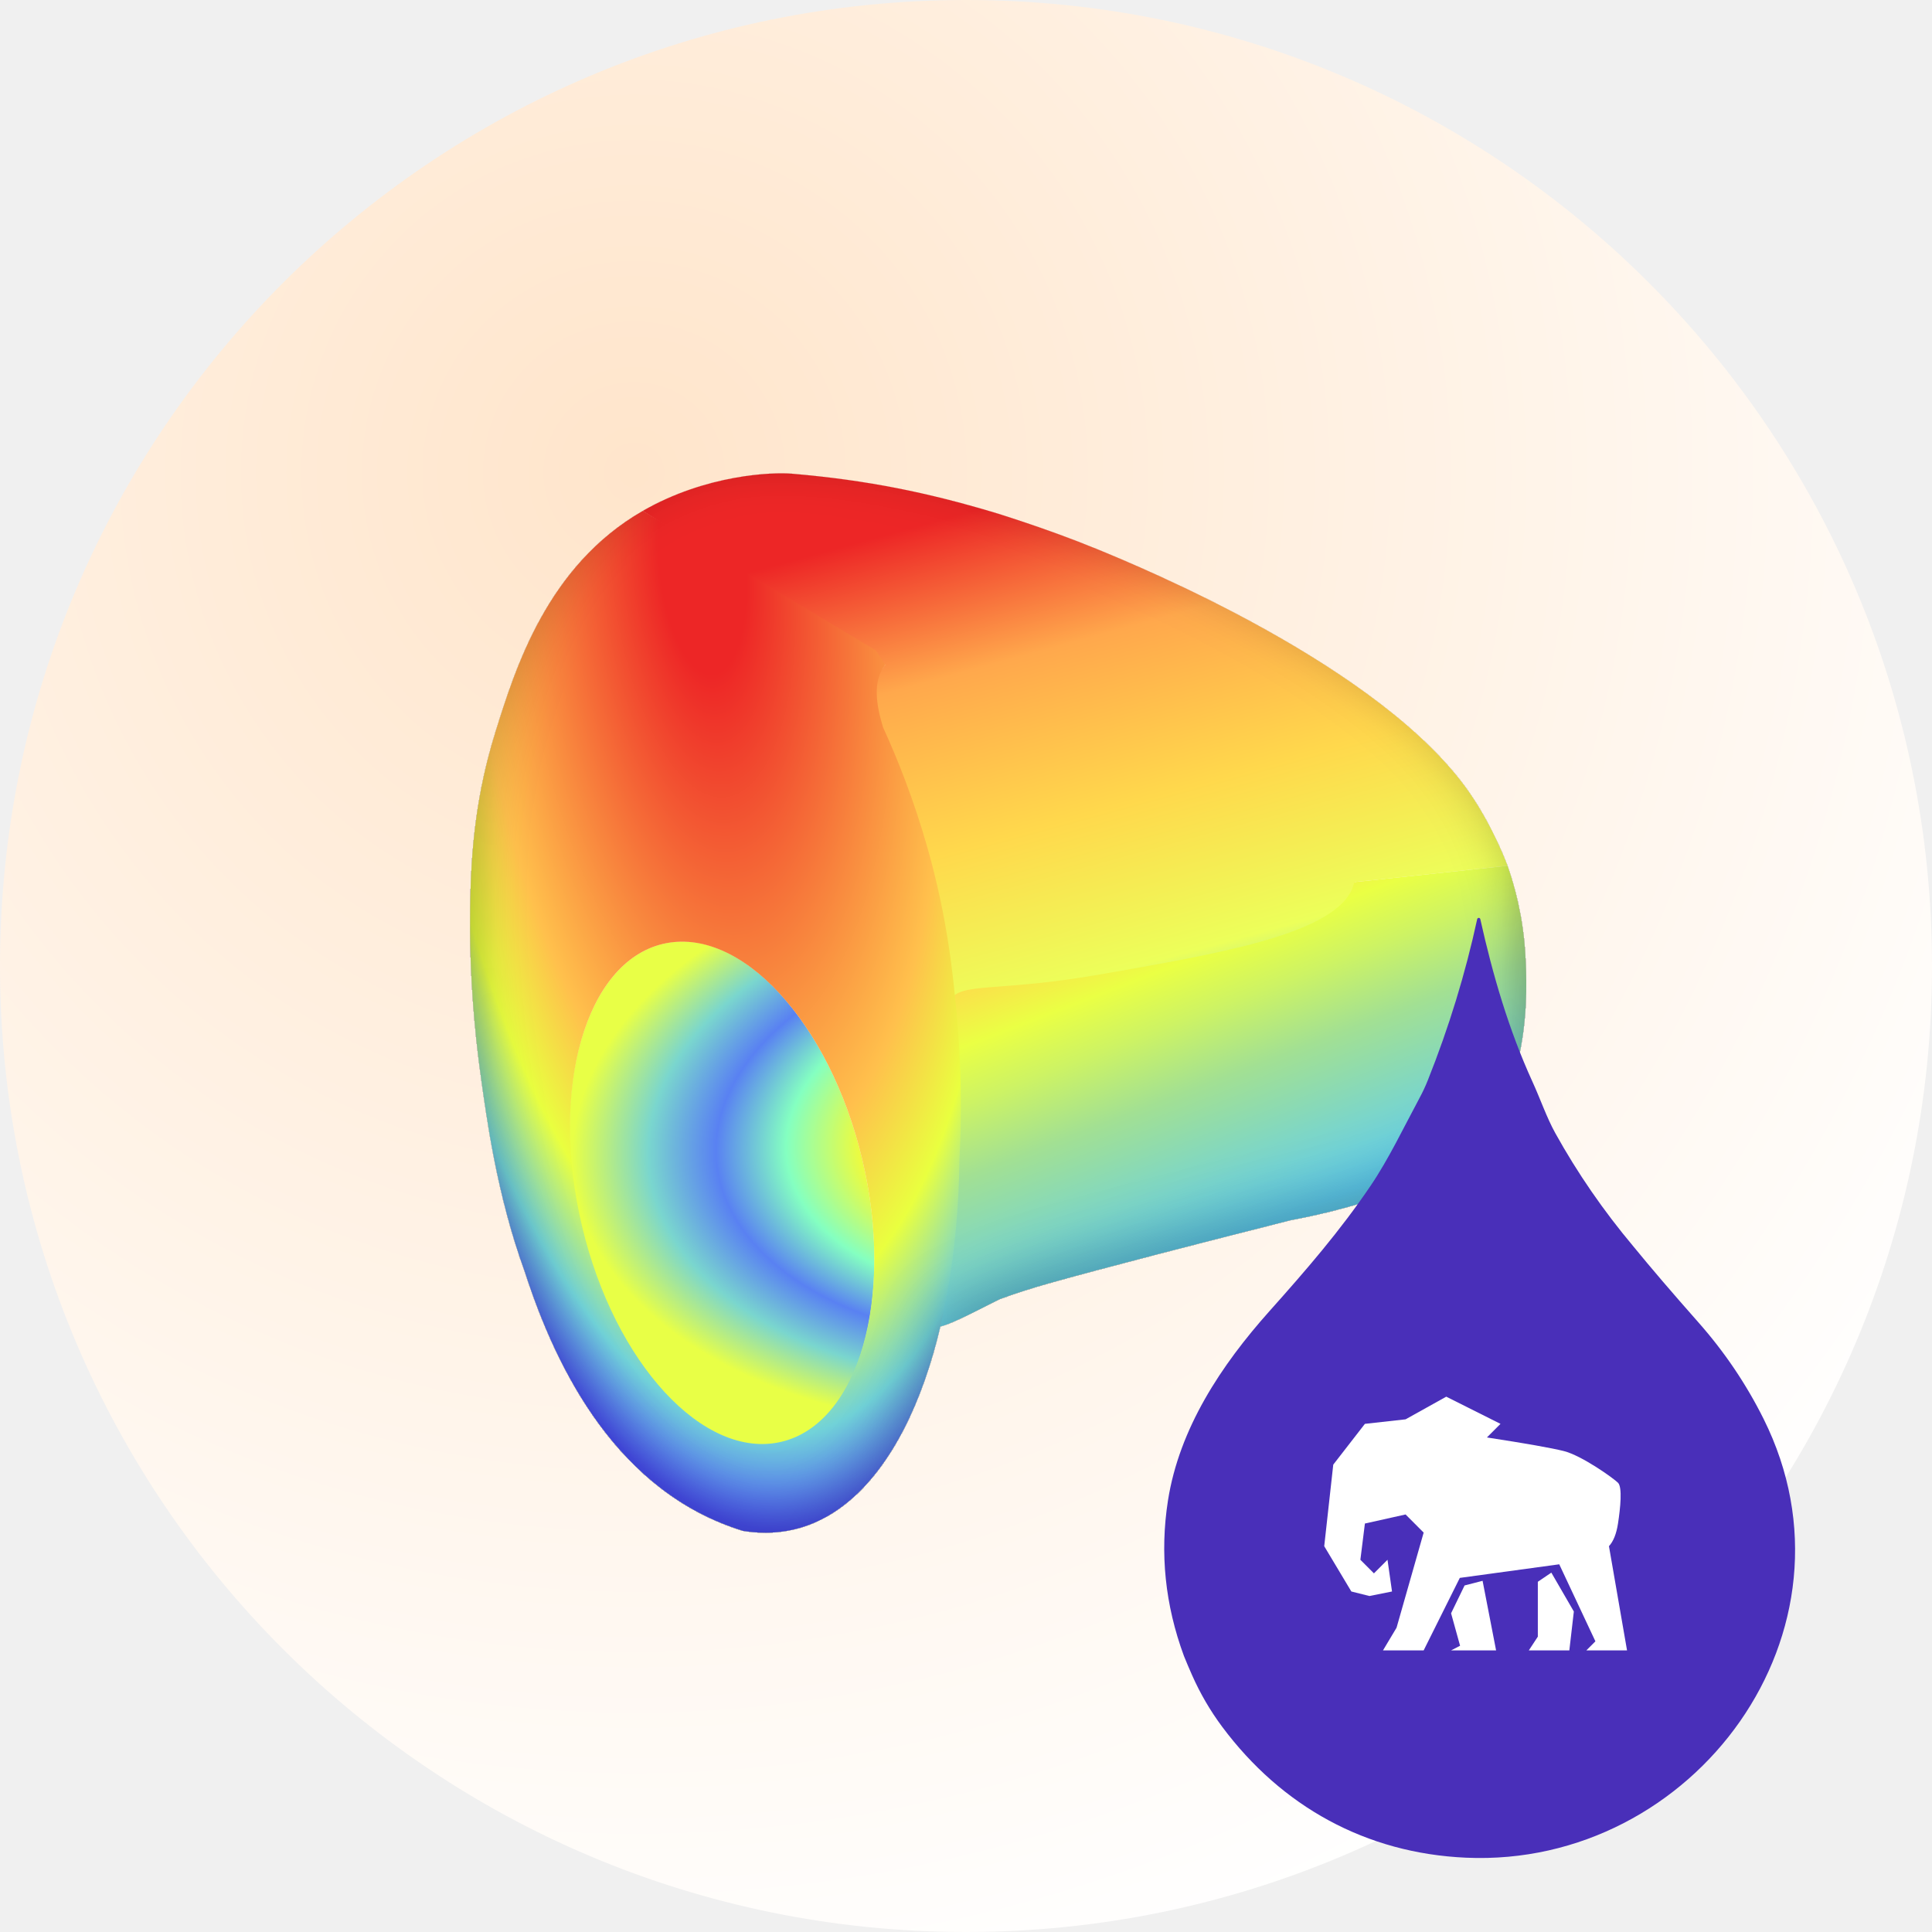
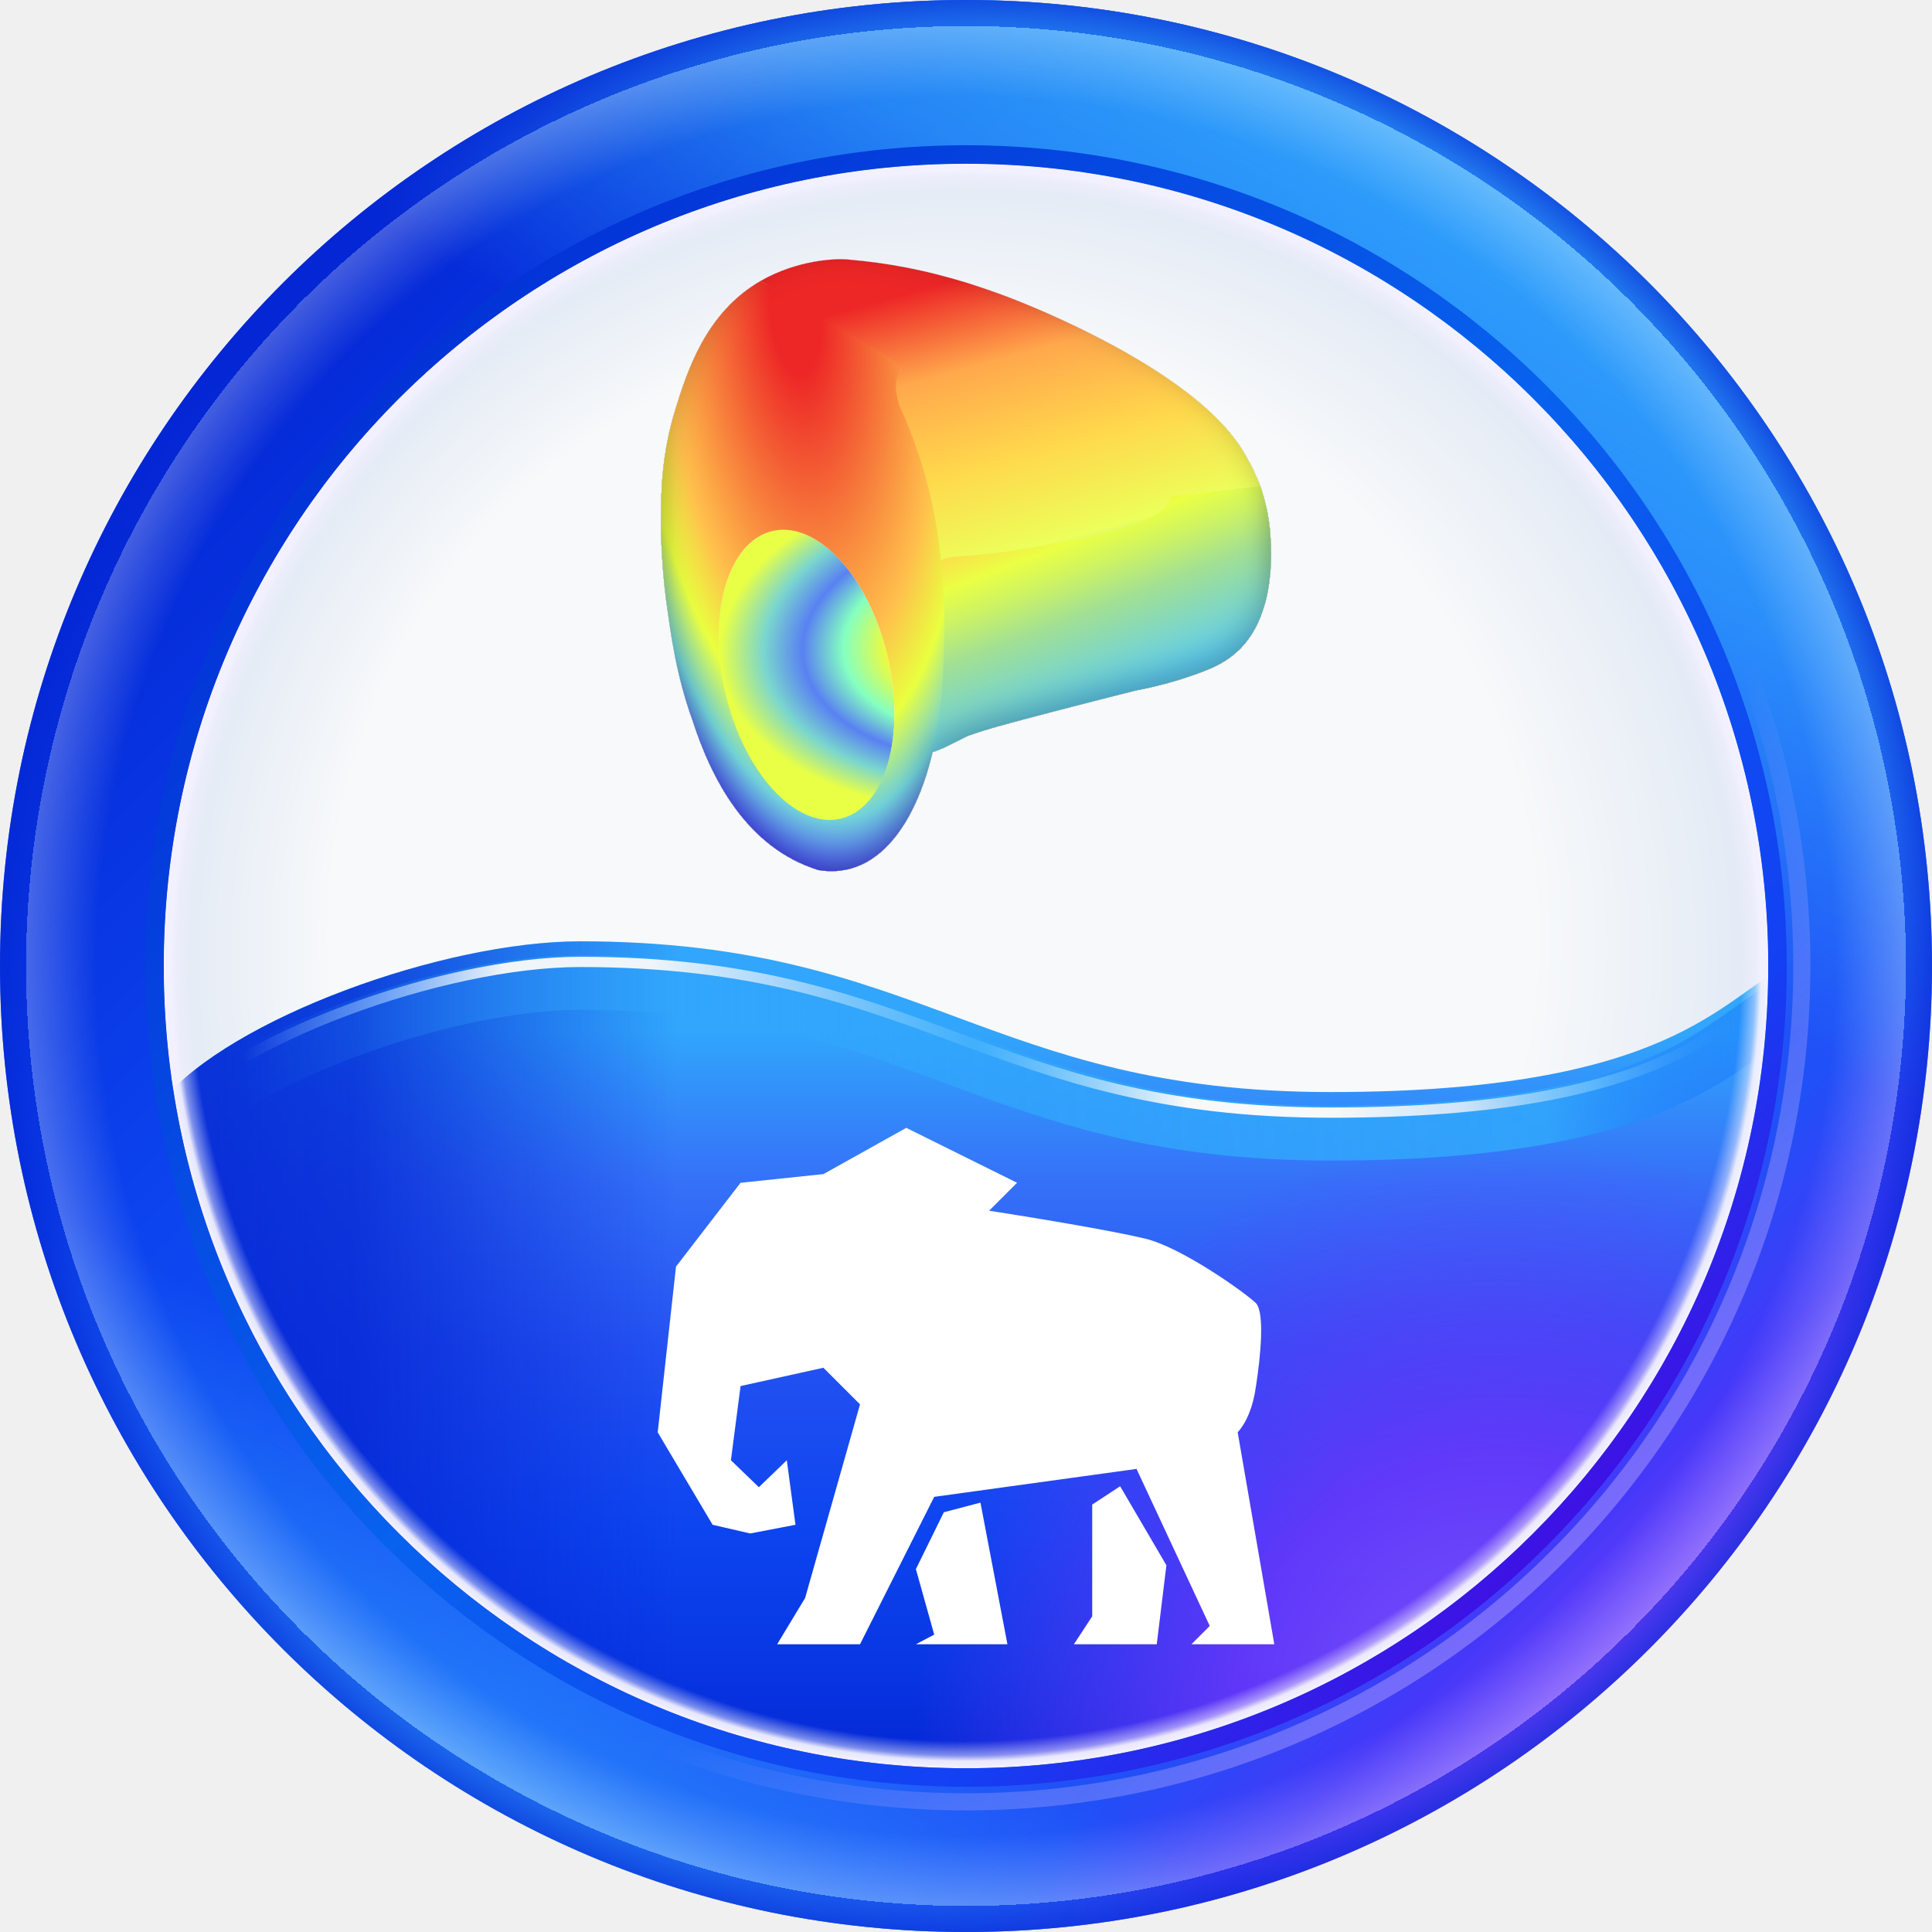
- <svg xmlns="http://www.w3.org/2000/svg" fill="none" viewBox="0 0 600 600">
-   <path d="M300 600C465.685 600 600 465.685 600 300C600 134.315 465.685 0 300 0C134.315 0 0 134.315 0 300C0 465.685 134.315 600 300 600Z" fill="url(#paint0_radial)" />
-   <g filter="url(#filter0_i)">
-     <path d="M267.889 360.493C277.967 403.389 266.586 442.757 242.468 448.423C218.35 454.089 190.629 423.909 180.551 381.012C170.472 338.116 181.854 298.748 205.972 293.082C230.089 287.416 257.811 317.597 267.889 360.493Z" fill="url(#paint1_angular)" />
-     <path d="M468.167 268.864C468.167 268.864 463.922 257.12 456.345 246.159C429.177 206.947 354.072 176.021 340.553 170.475C324.618 163.951 308.618 159.123 308.618 159.123C288.178 153.02 269.5 149.12 245.921 147.117C239.783 146.596 219.276 147.378 199.619 158.666L274.919 206.556C264.5 217.5 264.419 258.5 278 297C286.5 325.5 271.5 337 394 305.5C420.556 294.5 421.275 270.104 420.556 273.953L468.167 268.864Z" fill="url(#paint2_linear)" />
-     <path d="M473.717 296.855C473.064 284.72 470.32 274.997 468.166 268.863L420.557 273.953C417.618 288.96 382.284 295.355 350.74 301.031C334.282 303.967 326.978 305.034 314.998 306C304.478 306.849 299.28 306.977 296.537 309C292.064 314.122 297.124 323.576 296.994 350C296.994 359.265 296.93 367.541 296.537 372.5C295.035 390.116 286.057 409.456 290.498 412C292.588 413.174 308.488 404.183 310.971 403.27C320.57 399.746 330.562 397.203 340.424 394.527C366.612 387.546 392.67 381.021 400.834 378.934C412.394 376.78 421.799 374.039 428.525 371.82C440.412 367.84 447.463 364.904 453.994 359.488C476.198 341.416 474.239 306.055 473.717 296.855Z" fill="url(#paint3_linear)" />
-     <path d="M199.619 158.666C169.968 175.694 160.042 207.534 153.838 227.434C146.392 251.313 146 271.996 146 288.699C146 301.682 147.15 319.319 149.5 335.5C151.068 346.46 154.183 370.86 163 395C173 426 192 463.5 230.771 475.428C234.101 475.95 240.567 476.734 248.338 474.515C278.38 465.968 297.255 419.775 297.973 360.011C298.692 346.505 298.626 330.911 296.993 313.622C295.948 302.856 294.315 285.566 288.177 263.775C283.736 248.051 278.511 235.198 274.266 225.933C272.176 219.278 270.87 211.319 274.919 206.556L272 202L199.619 158.666ZM242.657 447.765C218.623 453.441 190.867 423.494 180.745 380.759C170.621 338.024 181.855 298.811 205.888 293.135C229.921 287.459 257.678 317.406 267.8 360.141C277.923 402.812 266.69 442.089 242.657 447.765Z" fill="url(#paint4_radial)" />
+ <svg xmlns="http://www.w3.org/2000/svg" viewBox="0 0 564 564">
+   <defs>
+     <linearGradient id="ring" x1="0.146" y1="0.146" x2="0.854" y2="0.854">
+       <stop offset="0" stop-color="#0426d4" />
+       <stop offset="0.3" stop-color="#0c44ef" />
+       <stop offset="0.6" stop-color="#1a5cf6" />
+       <stop offset="0.85" stop-color="#2050f7" />
+       <stop offset="0.93" stop-color="#4538f9" />
+       <stop offset="1" stop-color="#7c43fc" />
+     </linearGradient>
+     <linearGradient id="glint" x1="0.75" y1="0.067" x2="0.25" y2="0.933">
+       <stop offset="0" stop-color="#31a6fc" />
+       <stop offset="0.14" stop-color="#31a6fc" stop-opacity="0.7" />
+       <stop offset="0.32" stop-color="#31a6fc" stop-opacity="0" />
+       <stop offset="0.84" stop-color="#288bfc" stop-opacity="0" />
+       <stop offset="0.95" stop-color="#288bfc" stop-opacity="0.55" />
+       <stop offset="1" stop-color="#2fa0fc" stop-opacity="0.8" />
+     </linearGradient>
+     <radialGradient id="rim" gradientUnits="userSpaceOnUse" cx="282" cy="282" r="282">
+       <stop offset="0.9" stop-color="#fff" stop-opacity="0" />
+       <stop offset="0.973" stop-color="#fff" stop-opacity="0.25" />
+       <stop offset="0.973" stop-color="#0426d4" stop-opacity="0.35" />
+       <stop offset="1" stop-color="#0426d4" stop-opacity="0.65" />
+     </radialGradient>
+     <radialGradient id="disc" gradientUnits="userSpaceOnUse" cx="282" cy="282" r="234.2" fx="242.4" fy="246.3">
+       <stop offset="0.75" stop-color="#f7f9fa" />
+       <stop offset="1" stop-color="#e2e9f5" />
+     </radialGradient>
+     <linearGradient id="wave" gradientUnits="userSpaceOnUse" x1="0" y1="271.3" x2="0" y2="516.3">
+       <stop offset="0" stop-color="#31a6fc" />
+       <stop offset="0.12" stop-color="#31a6fc" />
+       <stop offset="0.3" stop-color="#3571f8" />
+       <stop offset="0.5" stop-color="#2552f2" />
+       <stop offset="0.72" stop-color="#0c44ef" />
+       <stop offset="0.88" stop-color="#0836e2" />
+       <stop offset="1" stop-color="#0426d4" />
+     </linearGradient>
+     <linearGradient id="dark" gradientUnits="userSpaceOnUse" x1="52.4" y1="0" x2="197.4" y2="0">
+       <stop offset="0" stop-color="#0426d4" stop-opacity="0.9" />
+       <stop offset="0.35" stop-color="#0426d4" stop-opacity="0.8" />
+       <stop offset="1" stop-color="#0426d4" stop-opacity="0" />
+     </linearGradient>
+     <radialGradient id="violet" gradientUnits="userSpaceOnUse" cx="437.4" cy="501.3" r="170">
+       <stop offset="0" stop-color="#8657fc" stop-opacity="0.9" />
+       <stop offset="0.45" stop-color="#6937fb" stop-opacity="0.9" />
+       <stop offset="1" stop-color="#6937fb" stop-opacity="0" />
+     </radialGradient>
+     <linearGradient id="band" gradientUnits="userSpaceOnUse" x1="47.4" y1="0" x2="522.4" y2="0">
+       <stop offset="0.05" stop-color="#31a6fc" stop-opacity="0" />
+       <stop offset="0.2" stop-color="#31a6fc" stop-opacity="0.3" />
+       <stop offset="0.45" stop-color="#31a6fc" stop-opacity="0.75" />
+       <stop offset="0.85" stop-color="#31a6fc" stop-opacity="0.9" />
+       <stop offset="1" stop-color="#0e66fa" stop-opacity="0.3" />
+     </linearGradient>
+     <linearGradient id="crest" gradientUnits="userSpaceOnUse" x1="47.4" y1="0" x2="522.4" y2="0">
+       <stop offset="0.05" stop-color="#86b8fc" stop-opacity="0" />
+       <stop offset="0.13" stop-color="#86b8fc" stop-opacity="0.7" />
+       <stop offset="0.21" stop-color="#f0f5f9" />
+       <stop offset="0.3" stop-color="#f0f5f9" />
+       <stop offset="0.38" stop-color="#b3dbfb" stop-opacity="0.9" />
+       <stop offset="0.5" stop-color="#4bb7fd" stop-opacity="0.6" />
+       <stop offset="0.63" stop-color="#f7f9fa" />
+       <stop offset="0.72" stop-color="#f7f9fa" />
+       <stop offset="0.8" stop-color="#deebf8" stop-opacity="0.9" />
+       <stop offset="0.88" stop-color="#71c3fd" stop-opacity="0.7" />
+       <stop offset="0.97" stop-color="#268cfc" stop-opacity="0" />
+     </linearGradient>
+     <radialGradient id="glow" gradientUnits="userSpaceOnUse" cx="282" cy="282" r="234.2">
+       <stop offset="0.966" stop-color="#f3f1ff" stop-opacity="0" />
+       <stop offset="0.984" stop-color="#f3f1ff" stop-opacity="0.5" />
+       <stop offset="0.991" stop-color="#f3f1ff" stop-opacity="0.95" />
+       <stop offset="1" stop-color="#f3f1ff" />
+     </radialGradient>
+     <linearGradient id="groove" x1="0.146" y1="0.146" x2="0.854" y2="0.854">
+       <stop offset="0" stop-color="#0333d7" />
+       <stop offset="0.5" stop-color="#0862ee" />
+       <stop offset="0.85" stop-color="#1340f3" />
+       <stop offset="1" stop-color="#3d12e4" />
+     </linearGradient>
+     <linearGradient id="slope" x1="0.146" y1="0.146" x2="0.854" y2="0.854">
+       <stop offset="0.7" stop-color="#c9b8ff" stop-opacity="0" />
+       <stop offset="0.85" stop-color="#c9b8ff" stop-opacity="0.25" />
+       <stop offset="1" stop-color="#c9b8ff" stop-opacity="0.4" />
+     </linearGradient>
+     <clipPath id="clip">
+       <use href="#d" />
+     </clipPath>
+     <path id="w" d="M47.4 321.3C67.4 297.3 129.4 274.8 169.4 274.8C269.4 274.8 288.4 318.8 388.4 318.8C488.4 318.8 502.4 291.3 522.4 281.3V541.3H47.4Z" />
+   </defs>
+   <circle cx="282" cy="282" r="282" fill="url(#ring)" />
+   <circle cx="282" cy="282" r="282" fill="url(#glint)" />
+   <circle cx="282" cy="282" r="282" fill="url(#rim)" />
+   <circle id="d" cx="282" cy="282" r="234.2" fill="url(#disc)" />
+   <svg x="192" y="75" width="180" height="180" viewBox="263.25 266 605 605" fill="none">
+     <g filter="url(#filter0_i)" transform="scale(1.825)">
+       <path d="M267.889 360.493C277.967 403.389 266.586 442.757 242.468 448.423C218.35 454.089 190.629 423.909 180.551 381.012C170.472 338.116 181.854 298.748 205.972 293.082C230.089 287.416 257.811 317.597 267.889 360.493Z" fill="url(#paint1_angular)" />
+       <path d="M468.167 268.864C468.167 268.864 463.922 257.12 456.345 246.159C429.177 206.947 354.072 176.021 340.553 170.475C324.618 163.951 308.618 159.123 308.618 159.123C288.178 153.02 269.5 149.12 245.921 147.117C239.783 146.596 219.276 147.378 199.619 158.666L274.919 206.556C264.5 217.5 264.419 258.5 278 297C286.5 325.5 271.5 337 394 305.5C420.556 294.5 421.275 270.104 420.556 273.953L468.167 268.864Z" fill="url(#paint2_linear)" />
+       <path d="M473.717 296.855C473.064 284.72 470.32 274.997 468.166 268.863L420.557 273.953C417.618 288.96 382.284 295.355 350.74 301.031C334.282 303.967 326.978 305.034 314.998 306C304.478 306.849 299.28 306.977 296.537 309C292.064 314.122 297.124 323.576 296.994 350C296.994 359.265 296.93 367.541 296.537 372.5C295.035 390.116 286.057 409.456 290.498 412C292.588 413.174 308.488 404.183 310.971 403.27C320.57 399.746 330.562 397.203 340.424 394.527C366.612 387.546 392.67 381.021 400.834 378.934C412.394 376.78 421.799 374.039 428.525 371.82C440.412 367.84 447.463 364.904 453.994 359.488C476.198 341.416 474.239 306.055 473.717 296.855Z" fill="url(#paint3_linear)" />
+       <path d="M199.619 158.666C169.968 175.694 160.042 207.534 153.838 227.434C146.392 251.313 146 271.996 146 288.699C146 301.682 147.15 319.319 149.5 335.5C151.068 346.46 154.183 370.86 163 395C173 426 192 463.5 230.771 475.428C234.101 475.95 240.567 476.734 248.338 474.515C278.38 465.968 297.255 419.775 297.973 360.011C298.692 346.505 298.626 330.911 296.993 313.622C295.948 302.856 294.315 285.566 288.177 263.775C283.736 248.051 278.511 235.198 274.266 225.933C272.176 219.278 270.87 211.319 274.919 206.556L272 202L199.619 158.666ZM242.657 447.765C218.623 453.441 190.867 423.494 180.745 380.759C170.621 338.024 181.855 298.811 205.888 293.135C229.921 287.459 257.678 317.406 267.8 360.141C277.923 402.812 266.69 442.089 242.657 447.765Z" fill="url(#paint4_radial)" />
+     </g>
+     <defs>
+       <filter id="filter0_i" x="146" y="141" width="327.999" height="335" filterUnits="userSpaceOnUse" color-interpolation-filters="sRGB">
+         <feFlood flood-opacity="0" result="BackgroundImageFix" />
+         <feBlend mode="normal" in="SourceGraphic" in2="BackgroundImageFix" result="shape" />
+         <feColorMatrix in="SourceAlpha" type="matrix" values="0 0 0 0 0 0 0 0 0 0 0 0 0 0 0 0 0 0 127 0" result="hardAlpha" />
+         <feOffset dy="-6" />
+         <feGaussianBlur stdDeviation="8" />
+         <feComposite in2="hardAlpha" operator="arithmetic" k2="-1" k3="1" />
+         <feColorMatrix type="matrix" values="0 0 0 0 0 0 0 0 0 0 0 0 0 0 0 0 0 0 0.25 0" />
+         <feBlend mode="normal" in2="shape" result="effect1_innerShadow" />
+       </filter>
+       <radialGradient id="paint1_angular" cx="0" cy="0" r="1" gradientUnits="userSpaceOnUse" gradientTransform="translate(326.5 352.5) rotate(175.956) scale(148.871 91.0086)">
+         <stop stop-color="#E8FE42" />
+         <stop offset="0.2" stop-color="#F35432" />
+         <stop offset="0.404" stop-color="#EBFB41" />
+         <stop offset="0.555" stop-color="#84FFC1" />
+         <stop offset="0.701" stop-color="#5981F2" />
+         <stop offset="0.842" stop-color="#7AD6CE" />
+         <stop offset="1" stop-color="#E8FF46" />
+       </radialGradient>
+       <linearGradient id="paint2_linear" x1="257" y1="171" x2="305.41" y2="348.025" gradientUnits="userSpaceOnUse">
+         <stop stop-color="#ED2626" />
+         <stop offset="0.26" stop-color="#FFA84C" />
+         <stop offset="0.545" stop-color="#FFD84C" />
+         <stop offset="0.816" stop-color="#ECFF5A" />
+         <stop offset="1" stop-color="#62CDDD" />
+       </linearGradient>
+       <linearGradient id="paint3_linear" x1="332.5" y1="290" x2="370.45" y2="388.519" gradientUnits="userSpaceOnUse">
+         <stop stop-color="#FFD84C" />
+         <stop offset="0.196" stop-color="#EAFF44" />
+         <stop offset="0.357" stop-color="#CDF364" />
+         <stop offset="0.557" stop-color="#A2E093" />
+         <stop offset="1" stop-color="#5FCEF1" />
+       </linearGradient>
+       <radialGradient id="paint4_radial" cx="0" cy="0" r="1" gradientUnits="userSpaceOnUse" gradientTransform="translate(218 174.5) rotate(84.4117) scale(302.94 117.978)">
+         <stop offset="0.113" stop-color="#ED2626" />
+         <stop offset="0.625" stop-color="#FFC04C" />
+         <stop offset="0.779" stop-color="#E9FF3F" />
+         <stop offset="0.904" stop-color="#71D3D9" />
+         <stop offset="1" stop-color="#4C53FF" />
+       </radialGradient>
+     </defs>
+   </svg>
+   <g clip-path="url(#clip)">
+     <use href="#w" fill="url(#wave)" />
+     <use href="#w" fill="url(#dark)" />
+     <use href="#w" fill="url(#violet)" />
+     <use href="#w" transform="translate(0 12)" fill="none" stroke="url(#band)" stroke-width="16" />
+     <use href="#w" transform="translate(0 6)" fill="none" stroke="url(#crest)" stroke-width="3" />
+     <path transform="translate(192 329.25) scale(0.28125)" fill="#fff" d="M134 345 143 412 96 421 57 412 0 316 19 144 86 57 172 48 258 0 373 57 344 86C427 99 481 109 506 115 544 124 611 172 621 182 630 192 626 236 621 268 618 290 611 306 602 316L640 536H554L573 517 497 354 287 383 210 536H124L153 488 210 287 172 249 86 268 76 345 105 373 134 345H134ZM268 458 297 399 335 389 363 536H268L287 526 268 458ZM451 391 480 372 528 454 518 536H432L451 507V391 391Z" />
  </g>
-   <g transform="matrix(0.75,0,0,0.75,40,40)">
-     <path fill="#492fb9" d="m623 462.76q10.84 13.27 26.98 31.52 16.12 18.24 26.92 39.85c43.77 87.68-28.71 185.94-123.16 181.77-41.43-1.83-76.36-21.17-101-54.22q-7.38-9.9-12.45-21.34-1.82-4.1-3.36-7.91-11.74-31.78-6.64-64.39c4.69-29.93 22.11-56.14 41.95-78.37 15.43-17.28 29.37-33.39 42.01-52.07 7.45-11.02 13.67-24.11 20.24-36.33q1.92-3.55 3.41-7.3 13.07-32.74 20.44-66.71a0.66 0.66 0 0 1 1.29 0c5.14 23.1 11.8 45.91 21.62 67.38 3.25 7.11 5.86 14.79 9.45 21.26q13.73 24.74 32.3 46.86z" />
-     <g transform="matrix(1.959184,0,0,1.959184,495,525)">
-       <path d="M13.373 34.471L14.328 41.174L9.552 42.131L5.731 41.174L0 31.599L1.91 14.363L8.597 5.745L17.194 4.788L25.79 0L37.254 5.745L34.388 8.618C42.666 9.894 48.08 10.852 50.627 11.491C54.448 12.448 61.135 17.236 62.09 18.193C63.045 19.151 62.589 23.552 62.09 26.811C61.756 28.983 61.119 30.579 60.179 31.599L64 53.622H55.403L57.314 51.707L49.672 35.428L28.656 38.301L21.016 53.622H12.419L15.285 48.834L21.016 28.726L17.195 24.896L8.597 26.811L7.641 34.471L10.506 37.344L13.373 34.471H13.373ZM26.811 45.78L29.665 39.899L33.47 38.919L36.324 53.622H26.811L28.713 52.642L26.811 45.78ZM45.146 39.122L48 37.189L52.757 45.405L51.805 53.622H43.243L45.146 50.722V39.122V39.122Z" fill="#ffffff" />
-     </g>
-   </g>
-   <defs>
-     <filter id="filter0_i" x="146" y="141" width="327.999" height="335" filterUnits="userSpaceOnUse" color-interpolation-filters="sRGB">
-       <feFlood flood-opacity="0" result="BackgroundImageFix" />
-       <feBlend mode="normal" in="SourceGraphic" in2="BackgroundImageFix" result="shape" />
-       <feColorMatrix in="SourceAlpha" type="matrix" values="0 0 0 0 0 0 0 0 0 0 0 0 0 0 0 0 0 0 127 0" result="hardAlpha" />
-       <feOffset dy="-6" />
-       <feGaussianBlur stdDeviation="8" />
-       <feComposite in2="hardAlpha" operator="arithmetic" k2="-1" k3="1" />
-       <feColorMatrix type="matrix" values="0 0 0 0 0 0 0 0 0 0 0 0 0 0 0 0 0 0 0.25 0" />
-       <feBlend mode="normal" in2="shape" result="effect1_innerShadow" />
-     </filter>
-     <radialGradient id="paint0_radial" cx="0" cy="0" r="1" gradientUnits="userSpaceOnUse" gradientTransform="translate(196 143.5) rotate(54.1675) scale(497.082)">
-       <stop stop-color="#FFE5CB" />
-       <stop offset="1" stop-color="#FFFFFF" />
-       <stop offset="1" stop-color="#FFFFFF" />
-     </radialGradient>
-     <radialGradient id="paint1_angular" cx="0" cy="0" r="1" gradientUnits="userSpaceOnUse" gradientTransform="translate(326.5 352.5) rotate(175.956) scale(148.871 91.0086)">
-       <stop stop-color="#E8FE42" />
-       <stop offset="0.2" stop-color="#F35432" />
-       <stop offset="0.404" stop-color="#EBFB41" />
-       <stop offset="0.555" stop-color="#84FFC1" />
-       <stop offset="0.701" stop-color="#5981F2" />
-       <stop offset="0.842" stop-color="#7AD6CE" />
-       <stop offset="1" stop-color="#E8FF46" />
-     </radialGradient>
-     <linearGradient id="paint2_linear" x1="257" y1="171" x2="305.41" y2="348.025" gradientUnits="userSpaceOnUse">
-       <stop stop-color="#ED2626" />
-       <stop offset="0.26" stop-color="#FFA84C" />
-       <stop offset="0.545" stop-color="#FFD84C" />
-       <stop offset="0.816" stop-color="#ECFF5A" />
-       <stop offset="1" stop-color="#62CDDD" />
-     </linearGradient>
-     <linearGradient id="paint3_linear" x1="332.5" y1="290" x2="370.45" y2="388.519" gradientUnits="userSpaceOnUse">
-       <stop stop-color="#FFD84C" />
-       <stop offset="0.196" stop-color="#EAFF44" />
-       <stop offset="0.357" stop-color="#CDF364" />
-       <stop offset="0.557" stop-color="#A2E093" />
-       <stop offset="1" stop-color="#5FCEF1" />
-     </linearGradient>
-     <radialGradient id="paint4_radial" cx="0" cy="0" r="1" gradientUnits="userSpaceOnUse" gradientTransform="translate(218 174.5) rotate(84.4117) scale(302.94 117.978)">
-       <stop offset="0.113" stop-color="#ED2626" />
-       <stop offset="0.625" stop-color="#FFC04C" />
-       <stop offset="0.779" stop-color="#E9FF3F" />
-       <stop offset="0.904" stop-color="#71D3D9" />
-       <stop offset="1" stop-color="#4C53FF" />
-     </radialGradient>
-   </defs>
+   <circle cx="282" cy="282" r="230.2" fill="none" stroke="url(#glow)" stroke-width="8" />
+   <circle cx="282" cy="282" r="236.9" fill="none" stroke="url(#groove)" stroke-width="5.4" />
+   <circle cx="282" cy="282" r="244" fill="none" stroke="url(#slope)" stroke-width="5" />
</svg>
